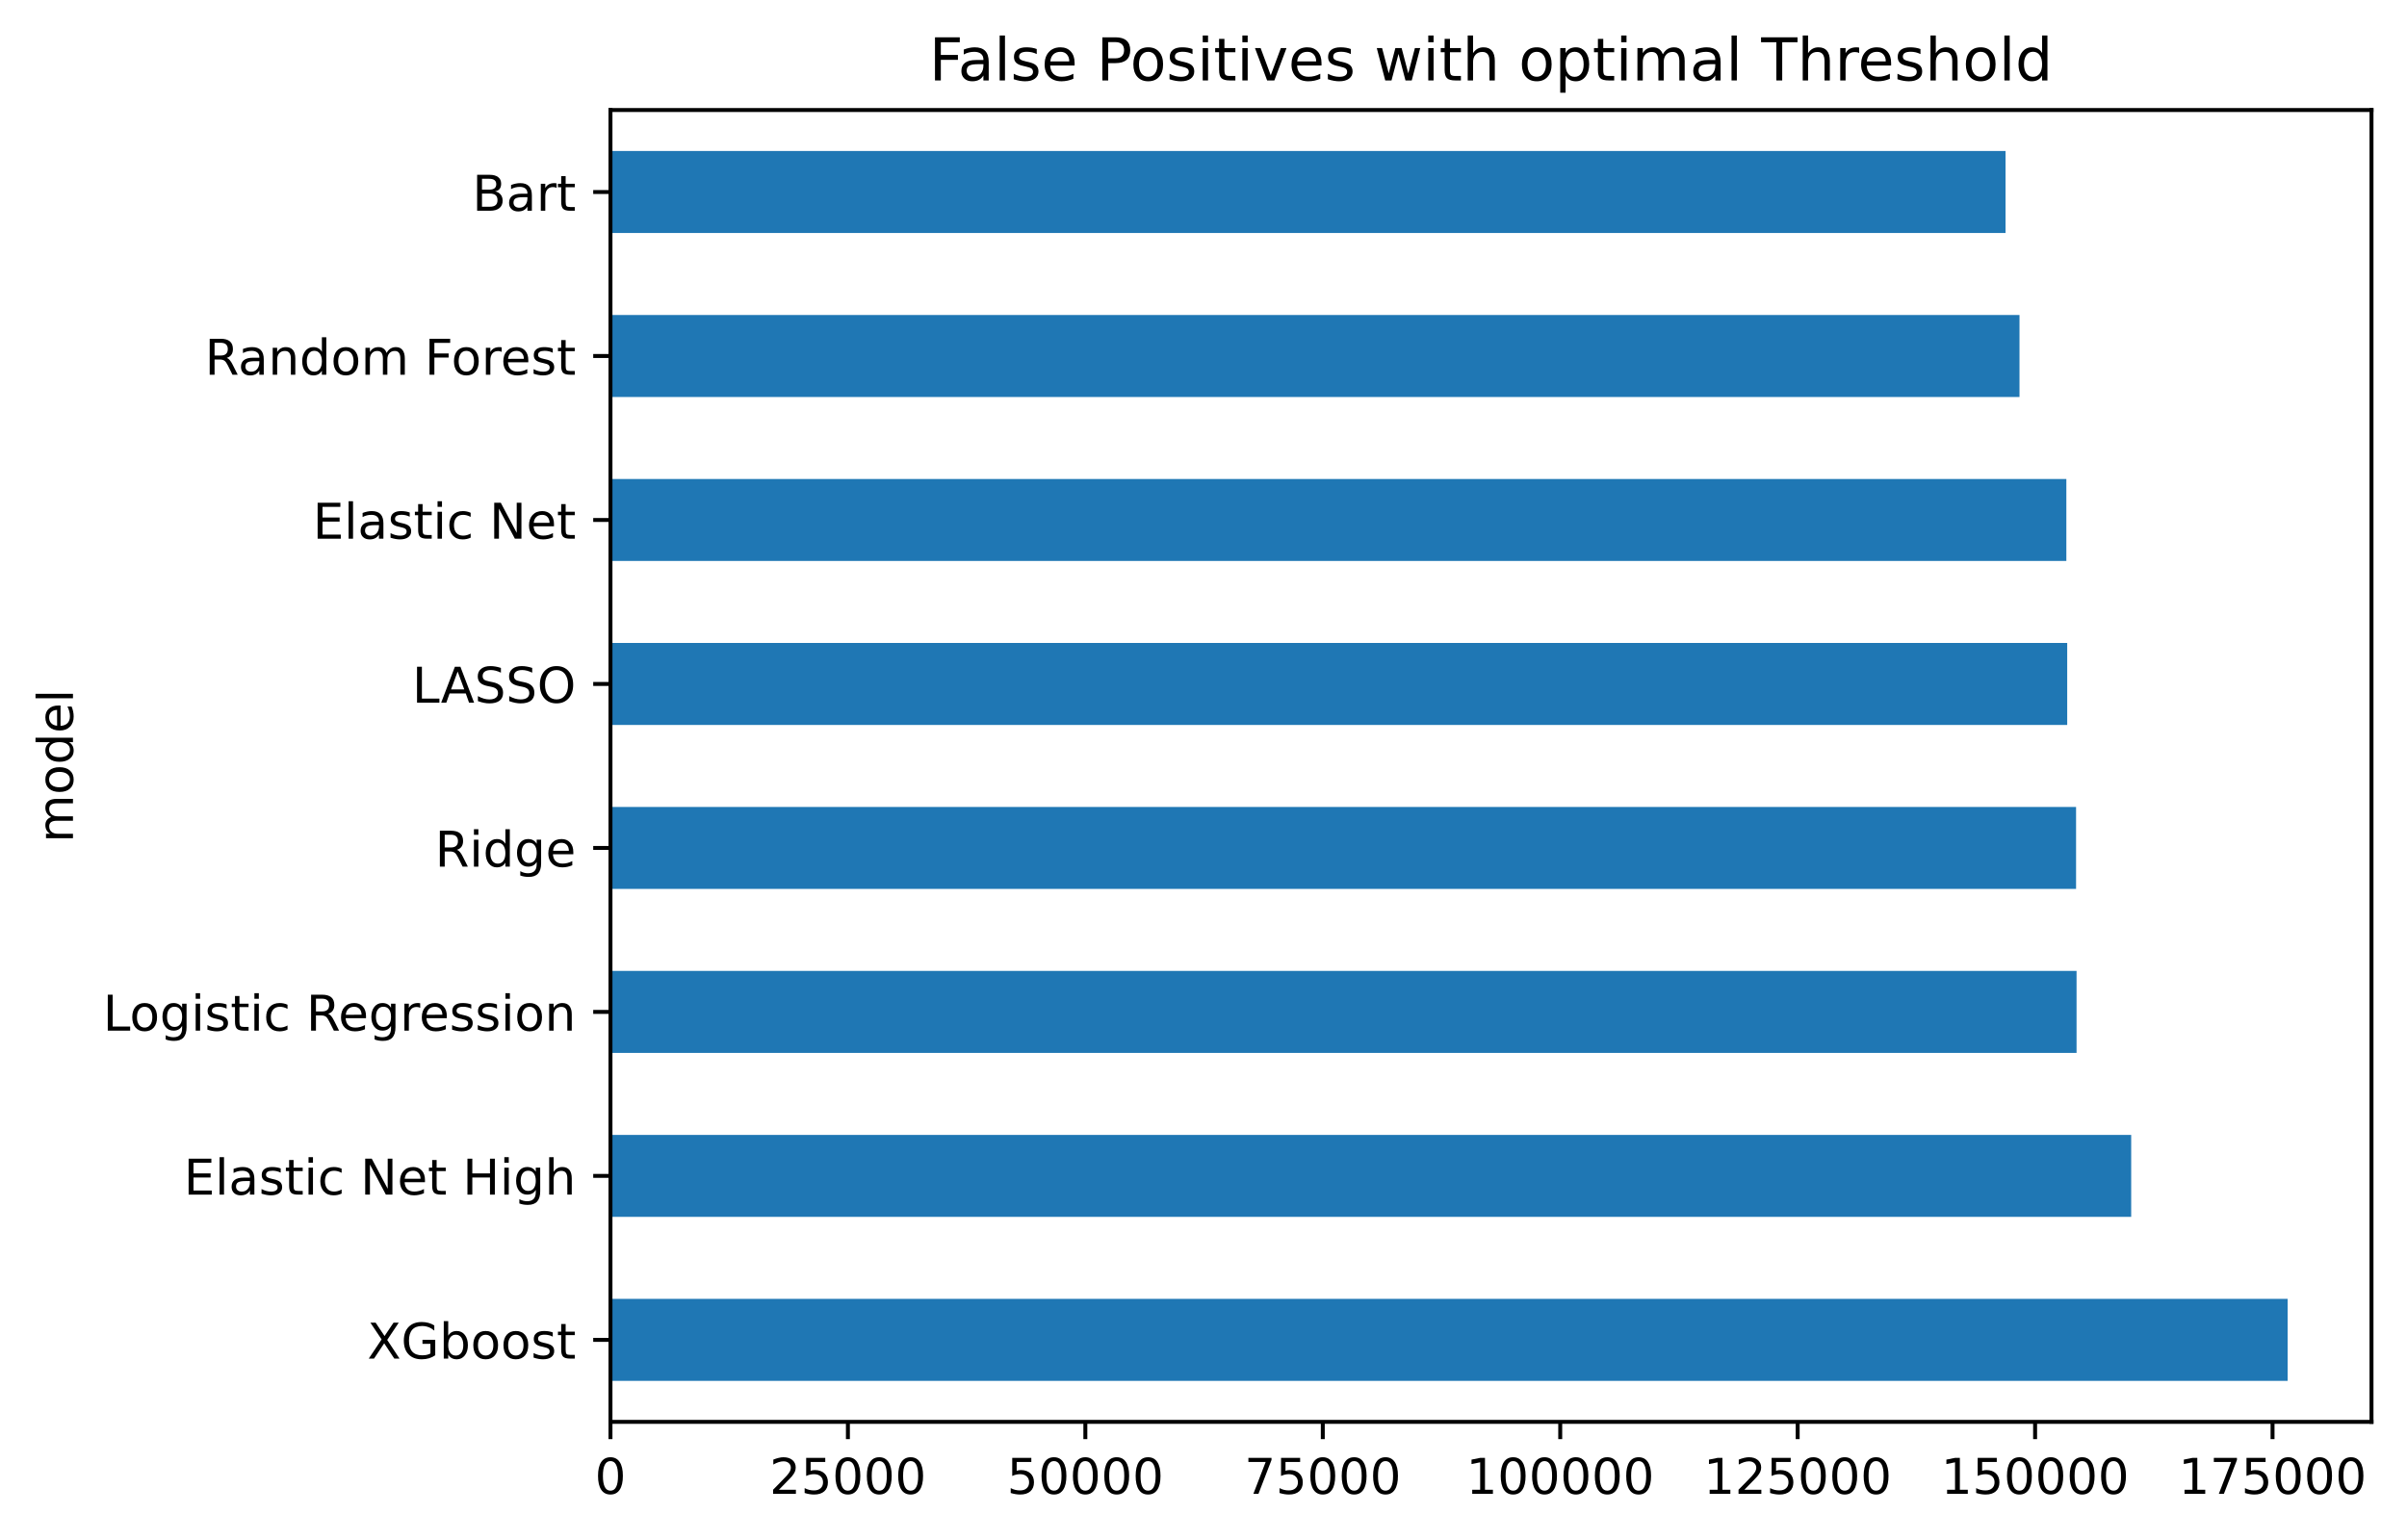
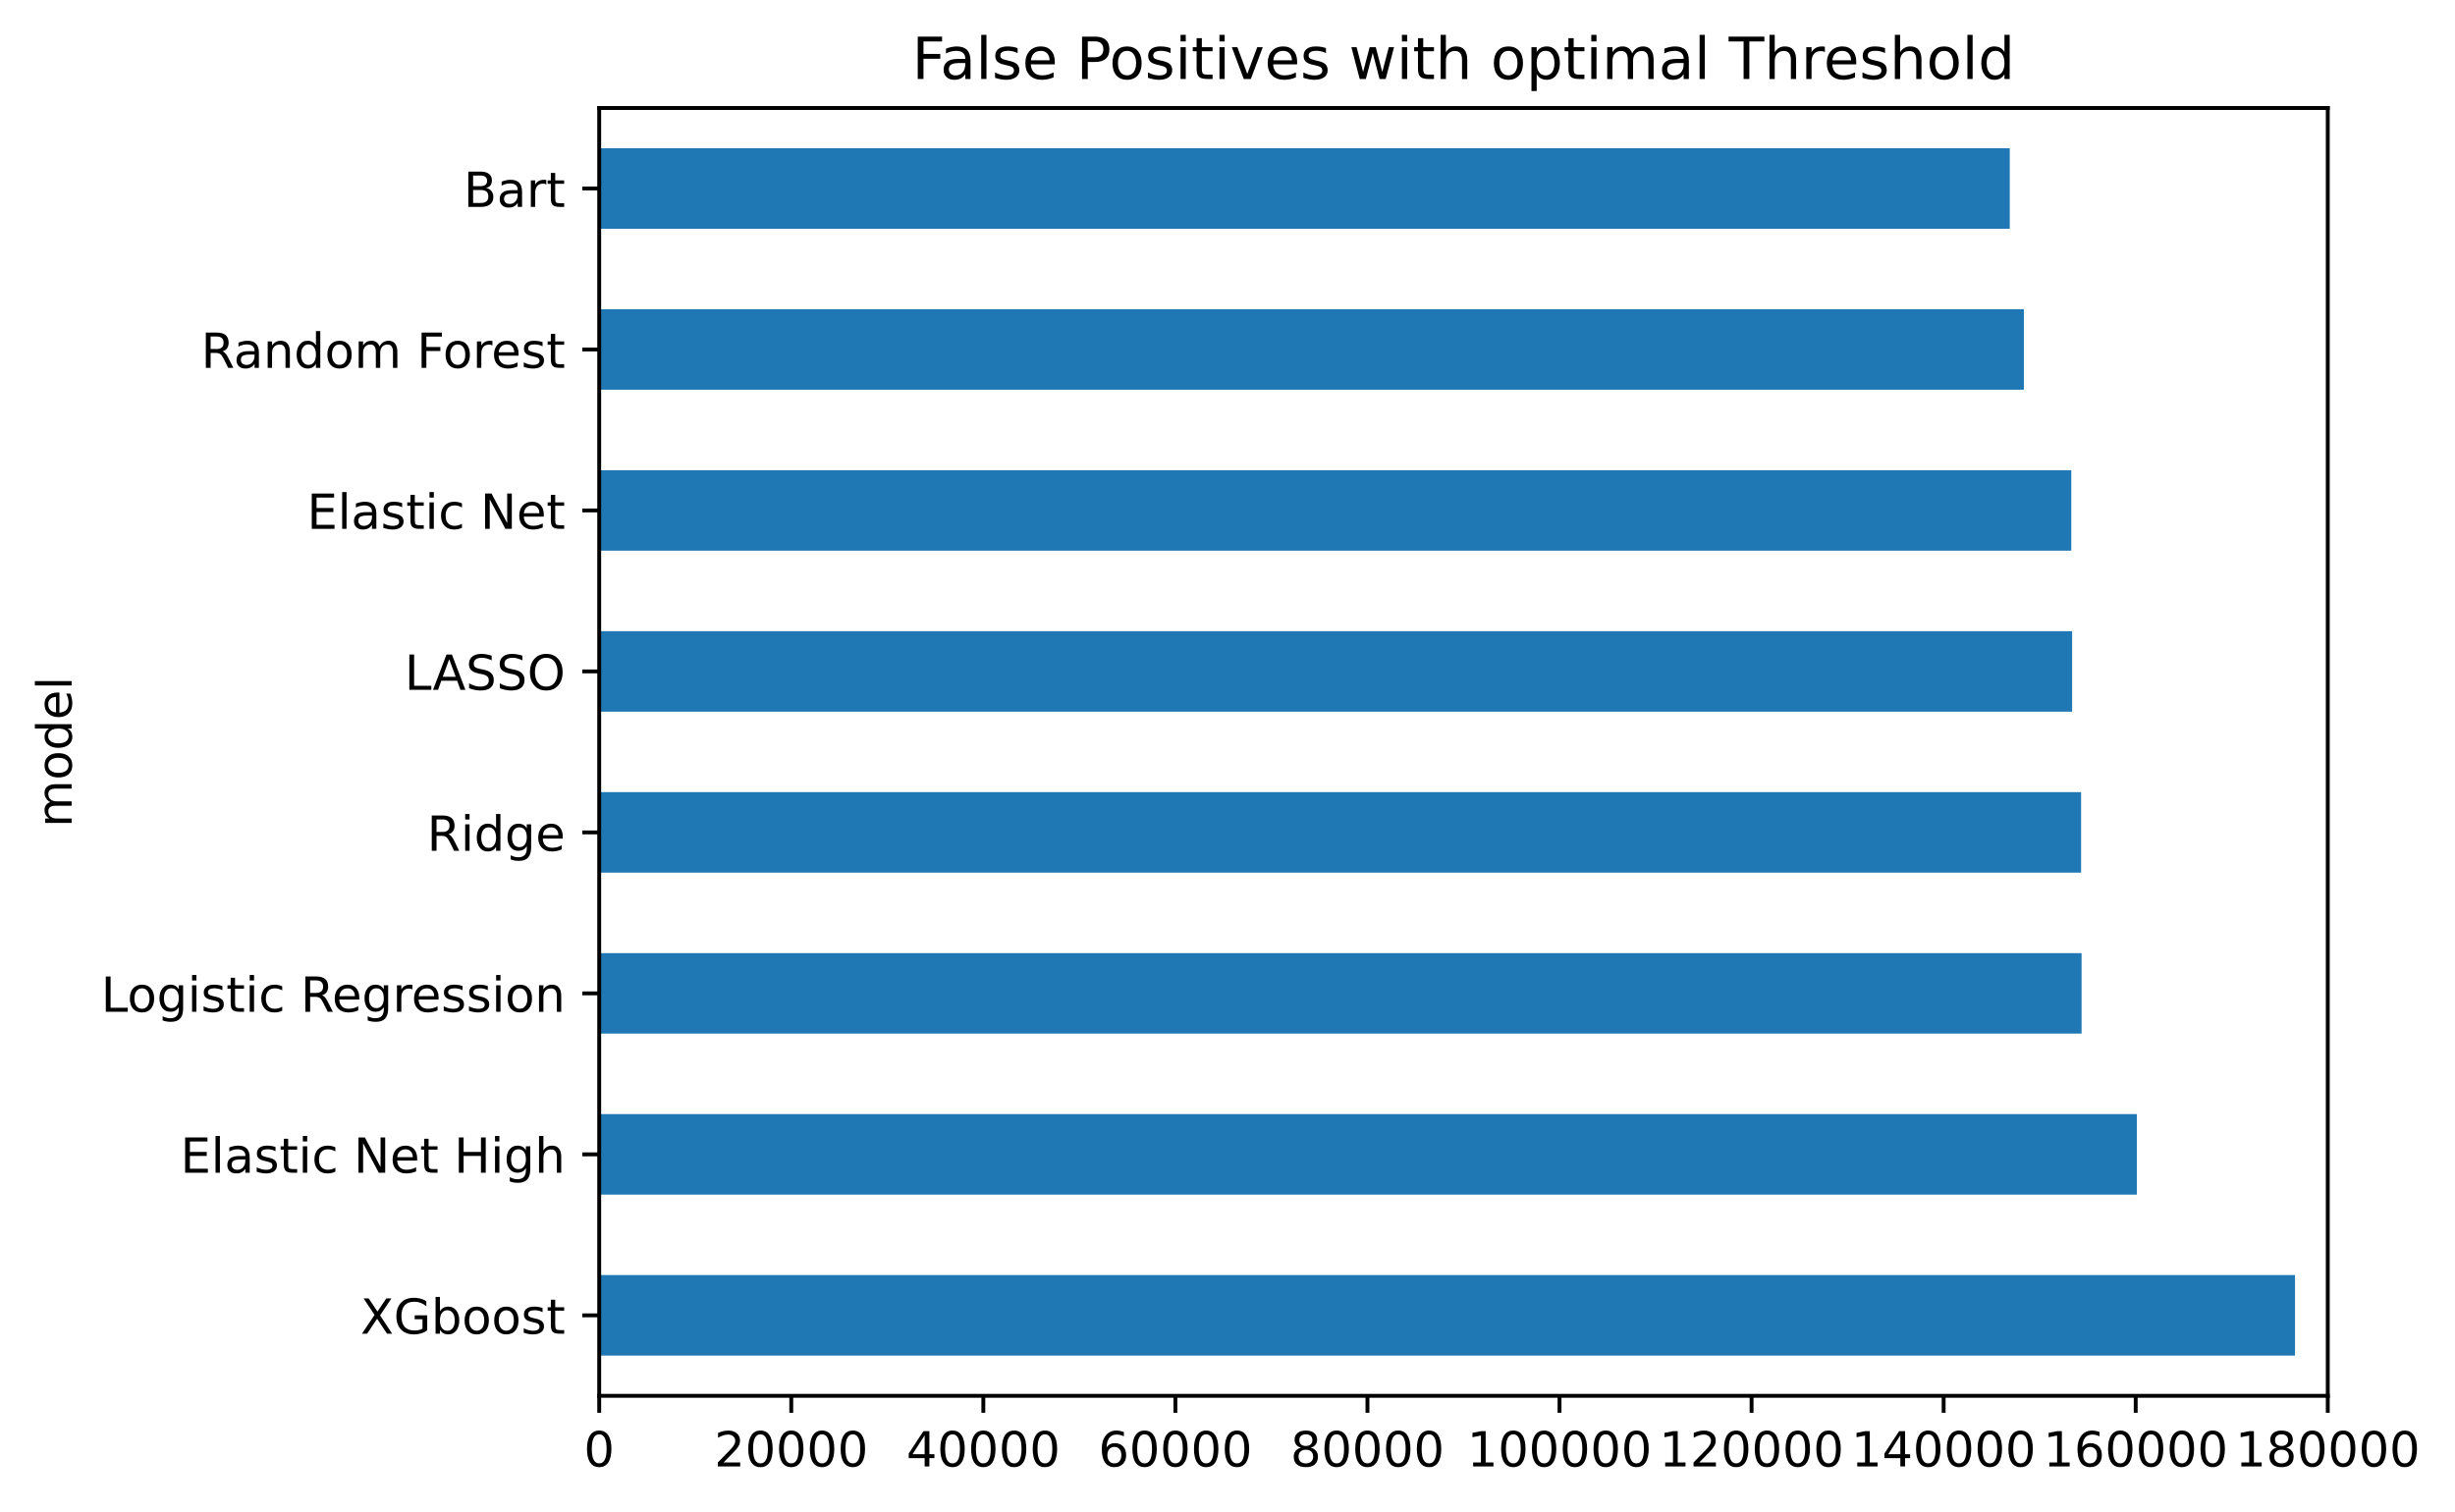
- <svg xmlns="http://www.w3.org/2000/svg" xmlns:xlink="http://www.w3.org/1999/xlink" width="488.117pt" height="312.308pt" viewBox="0 0 488.117 312.308" version="1.1">
+ <svg xmlns="http://www.w3.org/2000/svg" xmlns:xlink="http://www.w3.org/1999/xlink" width="507.204pt" height="312.308pt" viewBox="0 0 507.204 312.308" version="1.1">
  <defs>
    <style type="text/css">*{stroke-linejoin: round; stroke-linecap: butt}</style>
  </defs>
  <g id="figure_1">
    <g id="patch_1">
-       <path d="M -0 312.308  L 488.117 312.308  L 488.117 0  L -0 0  L -0 312.308  z " style="fill: none" />
+       <path d="M -0 312.308  L 507.204 312.308  L 507.204 0  L -0 0  L -0 312.308  z " style="fill: none" />
    </g>
    <g id="axes_1">
      <g id="patch_2">
        <path d="M 123.797 288.43  L 480.917 288.43  L 480.917 22.318  L 123.797 22.318  L 123.797 288.43  z " style="fill: none" />
      </g>
      <g id="patch_3">
-         <path d="M 123.797 280.114  L 463.911 280.114  L 463.911 263.482  L 123.797 263.482  z " clip-path="url(#p59f30610e1)" style="fill: #1f77b4" />
+         <path d="M 123.797 280.114  L 474.149 280.114  L 474.149 263.482  L 123.797 263.482  z " clip-path="url(#p7e790716cc)" style="fill: #1f77b4" />
      </g>
      <g id="patch_4">
-         <path d="M 123.797 246.85  L 432.186 246.85  L 432.186 230.218  L 123.797 230.218  z " clip-path="url(#p59f30610e1)" style="fill: #1f77b4" />
+         <path d="M 123.797 246.85  L 441.469 246.85  L 441.469 230.218  L 123.797 230.218  z " clip-path="url(#p7e790716cc)" style="fill: #1f77b4" />
      </g>
      <g id="patch_5">
-         <path d="M 123.797 213.586  L 421.107 213.586  L 421.107 196.954  L 123.797 196.954  z " clip-path="url(#p59f30610e1)" style="fill: #1f77b4" />
+         <path d="M 123.797 213.586  L 430.057 213.586  L 430.057 196.954  L 123.797 196.954  z " clip-path="url(#p7e790716cc)" style="fill: #1f77b4" />
      </g>
      <g id="patch_6">
-         <path d="M 123.797 180.322  L 421.007 180.322  L 421.007 163.69  L 123.797 163.69  z " clip-path="url(#p59f30610e1)" style="fill: #1f77b4" />
+         <path d="M 123.797 180.322  L 429.954 180.322  L 429.954 163.69  L 123.797 163.69  z " clip-path="url(#p7e790716cc)" style="fill: #1f77b4" />
      </g>
      <g id="patch_7">
-         <path d="M 123.797 147.058  L 419.21 147.058  L 419.21 130.426  L 123.797 130.426  z " clip-path="url(#p59f30610e1)" style="fill: #1f77b4" />
+         <path d="M 123.797 147.058  L 428.103 147.058  L 428.103 130.426  L 123.797 130.426  z " clip-path="url(#p7e790716cc)" style="fill: #1f77b4" />
      </g>
      <g id="patch_8">
-         <path d="M 123.797 113.794  L 419.037 113.794  L 419.037 97.162  L 123.797 97.162  z " clip-path="url(#p59f30610e1)" style="fill: #1f77b4" />
+         <path d="M 123.797 113.794  L 427.924 113.794  L 427.924 97.162  L 123.797 97.162  z " clip-path="url(#p7e790716cc)" style="fill: #1f77b4" />
      </g>
      <g id="patch_9">
-         <path d="M 123.797 80.53  L 409.536 80.53  L 409.536 63.898  L 123.797 63.898  z " clip-path="url(#p59f30610e1)" style="fill: #1f77b4" />
+         <path d="M 123.797 80.53  L 418.137 80.53  L 418.137 63.898  L 123.797 63.898  z " clip-path="url(#p7e790716cc)" style="fill: #1f77b4" />
      </g>
      <g id="patch_10">
-         <path d="M 123.797 47.266  L 406.704 47.266  L 406.704 30.634  L 123.797 30.634  z " clip-path="url(#p59f30610e1)" style="fill: #1f77b4" />
+         <path d="M 123.797 47.266  L 415.221 47.266  L 415.221 30.634  L 123.797 30.634  z " clip-path="url(#p7e790716cc)" style="fill: #1f77b4" />
      </g>
      <g id="matplotlib.axis_1">
        <g id="xtick_1">
          <g id="line2d_1">
            <defs>
-               <path id="m01a93e9030" d="M 0 0  L 0 3.5  " style="stroke: #000000; stroke-width: 0.8" />
+               <path id="maf3bb5653b" d="M 0 0  L 0 3.5  " style="stroke: #000000; stroke-width: 0.8" />
            </defs>
            <g>
-               <use xlink:href="#m01a93e9030" x="123.797" y="288.43" style="stroke: #000000; stroke-width: 0.8" />
+               <use xlink:href="#maf3bb5653b" x="123.797" y="288.43" style="stroke: #000000; stroke-width: 0.8" />
            </g>
          </g>
          <g id="text_1">
            <g transform="translate(120.6156 303.0286) scale(0.1 -0.1)">
              <defs>
                <path id="DejaVuSans-30" d="M 2034 4250  Q 1547 4250 1301 3770  Q 1056 3291 1056 2328  Q 1056 1369 1301 889  Q 1547 409 2034 409  Q 2525 409 2770 889  Q 3016 1369 3016 2328  Q 3016 3291 2770 3770  Q 2525 4250 2034 4250  z M 2034 4750  Q 2819 4750 3233 4129  Q 3647 3509 3647 2328  Q 3647 1150 3233 529  Q 2819 -91 2034 -91  Q 1250 -91 836 529  Q 422 1150 422 2328  Q 422 3509 836 4129  Q 1250 4750 2034 4750  z " transform="scale(0.015625)" />
              </defs>
              <use xlink:href="#DejaVuSans-30" />
            </g>
          </g>
        </g>
        <g id="xtick_2">
          <g id="line2d_2">
            <g>
-               <use xlink:href="#m01a93e9030" x="171.947" y="288.43" style="stroke: #000000; stroke-width: 0.8" />
+               <use xlink:href="#maf3bb5653b" x="163.477" y="288.43" style="stroke: #000000; stroke-width: 0.8" />
            </g>
          </g>
          <g id="text_2">
-             <g transform="translate(156.0412 303.0286) scale(0.1 -0.1)">
+             <g transform="translate(147.5706 303.0286) scale(0.1 -0.1)">
              <defs>
                <path id="DejaVuSans-32" d="M 1228 531  L 3431 531  L 3431 0  L 469 0  L 469 531  Q 828 903 1448 1529  Q 2069 2156 2228 2338  Q 2531 2678 2651 2914  Q 2772 3150 2772 3378  Q 2772 3750 2511 3984  Q 2250 4219 1831 4219  Q 1534 4219 1204 4116  Q 875 4013 500 3803  L 500 4441  Q 881 4594 1212 4672  Q 1544 4750 1819 4750  Q 2544 4750 2975 4387  Q 3406 4025 3406 3419  Q 3406 3131 3298 2873  Q 3191 2616 2906 2266  Q 2828 2175 2409 1742  Q 1991 1309 1228 531  z " transform="scale(0.015625)" />
-                 <path id="DejaVuSans-35" d="M 691 4666  L 3169 4666  L 3169 4134  L 1269 4134  L 1269 2991  Q 1406 3038 1543 3061  Q 1681 3084 1819 3084  Q 2600 3084 3056 2656  Q 3513 2228 3513 1497  Q 3513 744 3044 326  Q 2575 -91 1722 -91  Q 1428 -91 1123 -41  Q 819 9 494 109  L 494 744  Q 775 591 1075 516  Q 1375 441 1709 441  Q 2250 441 2565 725  Q 2881 1009 2881 1497  Q 2881 1984 2565 2268  Q 2250 2553 1709 2553  Q 1456 2553 1204 2497  Q 953 2441 691 2322  L 691 4666  z " transform="scale(0.015625)" />
              </defs>
              <use xlink:href="#DejaVuSans-32" />
-               <use xlink:href="#DejaVuSans-35" x="63.623" />
+               <use xlink:href="#DejaVuSans-30" x="63.623" />
              <use xlink:href="#DejaVuSans-30" x="127.246" />
              <use xlink:href="#DejaVuSans-30" x="190.869" />
              <use xlink:href="#DejaVuSans-30" x="254.492" />
            </g>
          </g>
        </g>
        <g id="xtick_3">
          <g id="line2d_3">
            <g>
-               <use xlink:href="#m01a93e9030" x="220.098" y="288.43" style="stroke: #000000; stroke-width: 0.8" />
+               <use xlink:href="#maf3bb5653b" x="203.157" y="288.43" style="stroke: #000000; stroke-width: 0.8" />
            </g>
          </g>
          <g id="text_3">
-             <g transform="translate(204.1917 303.0286) scale(0.1 -0.1)">
-               <use xlink:href="#DejaVuSans-35" />
+             <g transform="translate(187.2506 303.0286) scale(0.1 -0.1)">
+               <defs>
+                 <path id="DejaVuSans-34" d="M 2419 4116  L 825 1625  L 2419 1625  L 2419 4116  z M 2253 4666  L 3047 4666  L 3047 1625  L 3713 1625  L 3713 1100  L 3047 1100  L 3047 0  L 2419 0  L 2419 1100  L 313 1100  L 313 1709  L 2253 4666  z " transform="scale(0.015625)" />
+               </defs>
+               <use xlink:href="#DejaVuSans-34" />
              <use xlink:href="#DejaVuSans-30" x="63.623" />
              <use xlink:href="#DejaVuSans-30" x="127.246" />
              <use xlink:href="#DejaVuSans-30" x="190.869" />
              <use xlink:href="#DejaVuSans-30" x="254.492" />
            </g>
          </g>
        </g>
        <g id="xtick_4">
          <g id="line2d_4">
            <g>
-               <use xlink:href="#m01a93e9030" x="268.249" y="288.43" style="stroke: #000000; stroke-width: 0.8" />
+               <use xlink:href="#maf3bb5653b" x="242.837" y="288.43" style="stroke: #000000; stroke-width: 0.8" />
            </g>
          </g>
          <g id="text_4">
-             <g transform="translate(252.3423 303.0286) scale(0.1 -0.1)">
-               <defs>
-                 <path id="DejaVuSans-37" d="M 525 4666  L 3525 4666  L 3525 4397  L 1831 0  L 1172 0  L 2766 4134  L 525 4134  L 525 4666  z " transform="scale(0.015625)" />
-               </defs>
-               <use xlink:href="#DejaVuSans-37" />
-               <use xlink:href="#DejaVuSans-35" x="63.623" />
+             <g transform="translate(226.9306 303.0286) scale(0.1 -0.1)">
+               <defs>
+                 <path id="DejaVuSans-36" d="M 2113 2584  Q 1688 2584 1439 2293  Q 1191 2003 1191 1497  Q 1191 994 1439 701  Q 1688 409 2113 409  Q 2538 409 2786 701  Q 3034 994 3034 1497  Q 3034 2003 2786 2293  Q 2538 2584 2113 2584  z M 3366 4563  L 3366 3988  Q 3128 4100 2886 4159  Q 2644 4219 2406 4219  Q 1781 4219 1451 3797  Q 1122 3375 1075 2522  Q 1259 2794 1537 2939  Q 1816 3084 2150 3084  Q 2853 3084 3261 2657  Q 3669 2231 3669 1497  Q 3669 778 3244 343  Q 2819 -91 2113 -91  Q 1303 -91 875 529  Q 447 1150 447 2328  Q 447 3434 972 4092  Q 1497 4750 2381 4750  Q 2619 4750 2861 4703  Q 3103 4656 3366 4563  z " transform="scale(0.015625)" />
+               </defs>
+               <use xlink:href="#DejaVuSans-36" />
+               <use xlink:href="#DejaVuSans-30" x="63.623" />
              <use xlink:href="#DejaVuSans-30" x="127.246" />
              <use xlink:href="#DejaVuSans-30" x="190.869" />
              <use xlink:href="#DejaVuSans-30" x="254.492" />
            </g>
          </g>
        </g>
        <g id="xtick_5">
          <g id="line2d_5">
            <g>
-               <use xlink:href="#m01a93e9030" x="316.399" y="288.43" style="stroke: #000000; stroke-width: 0.8" />
+               <use xlink:href="#maf3bb5653b" x="282.517" y="288.43" style="stroke: #000000; stroke-width: 0.8" />
            </g>
          </g>
          <g id="text_5">
-             <g transform="translate(297.3116 303.0286) scale(0.1 -0.1)">
+             <g transform="translate(266.6106 303.0286) scale(0.1 -0.1)">
+               <defs>
+                 <path id="DejaVuSans-38" d="M 2034 2216  Q 1584 2216 1326 1975  Q 1069 1734 1069 1313  Q 1069 891 1326 650  Q 1584 409 2034 409  Q 2484 409 2743 651  Q 3003 894 3003 1313  Q 3003 1734 2745 1975  Q 2488 2216 2034 2216  z M 1403 2484  Q 997 2584 770 2862  Q 544 3141 544 3541  Q 544 4100 942 4425  Q 1341 4750 2034 4750  Q 2731 4750 3128 4425  Q 3525 4100 3525 3541  Q 3525 3141 3298 2862  Q 3072 2584 2669 2484  Q 3125 2378 3379 2068  Q 3634 1759 3634 1313  Q 3634 634 3220 271  Q 2806 -91 2034 -91  Q 1263 -91 848 271  Q 434 634 434 1313  Q 434 1759 690 2068  Q 947 2378 1403 2484  z M 1172 3481  Q 1172 3119 1398 2916  Q 1625 2713 2034 2713  Q 2441 2713 2670 2916  Q 2900 3119 2900 3481  Q 2900 3844 2670 4047  Q 2441 4250 2034 4250  Q 1625 4250 1398 4047  Q 1172 3844 1172 3481  z " transform="scale(0.015625)" />
+               </defs>
+               <use xlink:href="#DejaVuSans-38" />
+               <use xlink:href="#DejaVuSans-30" x="63.623" />
+               <use xlink:href="#DejaVuSans-30" x="127.246" />
+               <use xlink:href="#DejaVuSans-30" x="190.869" />
+               <use xlink:href="#DejaVuSans-30" x="254.492" />
+             </g>
+           </g>
+         </g>
+         <g id="xtick_6">
+           <g id="line2d_6">
+             <g>
+               <use xlink:href="#maf3bb5653b" x="322.197" y="288.43" style="stroke: #000000; stroke-width: 0.8" />
+             </g>
+           </g>
+           <g id="text_6">
+             <g transform="translate(303.1094 303.0286) scale(0.1 -0.1)">
              <defs>
                <path id="DejaVuSans-31" d="M 794 531  L 1825 531  L 1825 4091  L 703 3866  L 703 4441  L 1819 4666  L 2450 4666  L 2450 531  L 3481 531  L 3481 0  L 794 0  L 794 531  z " transform="scale(0.015625)" />
              </defs>
              <use xlink:href="#DejaVuSans-31" />
              <use xlink:href="#DejaVuSans-30" x="63.623" />
              <use xlink:href="#DejaVuSans-30" x="127.246" />
              <use xlink:href="#DejaVuSans-30" x="190.869" />
              <use xlink:href="#DejaVuSans-30" x="254.492" />
              <use xlink:href="#DejaVuSans-30" x="318.115" />
            </g>
          </g>
        </g>
-         <g id="xtick_6">
-           <g id="line2d_6">
-             <g>
-               <use xlink:href="#m01a93e9030" x="364.55" y="288.43" style="stroke: #000000; stroke-width: 0.8" />
-             </g>
-           </g>
-           <g id="text_6">
-             <g transform="translate(345.4621 303.0286) scale(0.1 -0.1)">
+         <g id="xtick_7">
+           <g id="line2d_7">
+             <g>
+               <use xlink:href="#maf3bb5653b" x="361.877" y="288.43" style="stroke: #000000; stroke-width: 0.8" />
+             </g>
+           </g>
+           <g id="text_7">
+             <g transform="translate(342.7894 303.0286) scale(0.1 -0.1)">
              <use xlink:href="#DejaVuSans-31" />
              <use xlink:href="#DejaVuSans-32" x="63.623" />
-               <use xlink:href="#DejaVuSans-35" x="127.246" />
-               <use xlink:href="#DejaVuSans-30" x="190.869" />
-               <use xlink:href="#DejaVuSans-30" x="254.492" />
-               <use xlink:href="#DejaVuSans-30" x="318.115" />
-             </g>
-           </g>
-         </g>
-         <g id="xtick_7">
-           <g id="line2d_7">
-             <g>
-               <use xlink:href="#m01a93e9030" x="412.7" y="288.43" style="stroke: #000000; stroke-width: 0.8" />
-             </g>
-           </g>
-           <g id="text_7">
-             <g transform="translate(393.6127 303.0286) scale(0.1 -0.1)">
-               <use xlink:href="#DejaVuSans-31" />
-               <use xlink:href="#DejaVuSans-35" x="63.623" />
              <use xlink:href="#DejaVuSans-30" x="127.246" />
              <use xlink:href="#DejaVuSans-30" x="190.869" />
              <use xlink:href="#DejaVuSans-30" x="254.492" />
              <use xlink:href="#DejaVuSans-30" x="318.115" />
            </g>
          </g>
        </g>
        <g id="xtick_8">
          <g id="line2d_8">
            <g>
-               <use xlink:href="#m01a93e9030" x="460.851" y="288.43" style="stroke: #000000; stroke-width: 0.8" />
+               <use xlink:href="#maf3bb5653b" x="401.557" y="288.43" style="stroke: #000000; stroke-width: 0.8" />
            </g>
          </g>
          <g id="text_8">
-             <g transform="translate(441.7632 303.0286) scale(0.1 -0.1)">
+             <g transform="translate(382.4694 303.0286) scale(0.1 -0.1)">
              <use xlink:href="#DejaVuSans-31" />
-               <use xlink:href="#DejaVuSans-37" x="63.623" />
-               <use xlink:href="#DejaVuSans-35" x="127.246" />
+               <use xlink:href="#DejaVuSans-34" x="63.623" />
+               <use xlink:href="#DejaVuSans-30" x="127.246" />
+               <use xlink:href="#DejaVuSans-30" x="190.869" />
+               <use xlink:href="#DejaVuSans-30" x="254.492" />
+               <use xlink:href="#DejaVuSans-30" x="318.115" />
+             </g>
+           </g>
+         </g>
+         <g id="xtick_9">
+           <g id="line2d_9">
+             <g>
+               <use xlink:href="#maf3bb5653b" x="441.237" y="288.43" style="stroke: #000000; stroke-width: 0.8" />
+             </g>
+           </g>
+           <g id="text_9">
+             <g transform="translate(422.1494 303.0286) scale(0.1 -0.1)">
+               <use xlink:href="#DejaVuSans-31" />
+               <use xlink:href="#DejaVuSans-36" x="63.623" />
+               <use xlink:href="#DejaVuSans-30" x="127.246" />
+               <use xlink:href="#DejaVuSans-30" x="190.869" />
+               <use xlink:href="#DejaVuSans-30" x="254.492" />
+               <use xlink:href="#DejaVuSans-30" x="318.115" />
+             </g>
+           </g>
+         </g>
+         <g id="xtick_10">
+           <g id="line2d_10">
+             <g>
+               <use xlink:href="#maf3bb5653b" x="480.917" y="288.43" style="stroke: #000000; stroke-width: 0.8" />
+             </g>
+           </g>
+           <g id="text_10">
+             <g transform="translate(461.8294 303.0286) scale(0.1 -0.1)">
+               <use xlink:href="#DejaVuSans-31" />
+               <use xlink:href="#DejaVuSans-38" x="63.623" />
+               <use xlink:href="#DejaVuSans-30" x="127.246" />
              <use xlink:href="#DejaVuSans-30" x="190.869" />
              <use xlink:href="#DejaVuSans-30" x="254.492" />
              <use xlink:href="#DejaVuSans-30" x="318.115" />
            </g>
          </g>
        </g>
      </g>
      <g id="matplotlib.axis_2">
        <g id="ytick_1">
-           <g id="line2d_9">
+           <g id="line2d_11">
            <defs>
-               <path id="m605b46a6fa" d="M 0 0  L -3.5 0  " style="stroke: #000000; stroke-width: 0.8" />
+               <path id="m9c79e916a5" d="M 0 0  L -3.5 0  " style="stroke: #000000; stroke-width: 0.8" />
            </defs>
            <g>
-               <use xlink:href="#m605b46a6fa" x="123.797" y="271.798" style="stroke: #000000; stroke-width: 0.8" />
-             </g>
-           </g>
-           <g id="text_9">
+               <use xlink:href="#m9c79e916a5" x="123.797" y="271.798" style="stroke: #000000; stroke-width: 0.8" />
+             </g>
+           </g>
+           <g id="text_11">
            <g transform="translate(74.48281 275.5973) scale(0.1 -0.1)">
              <defs>
                <path id="DejaVuSans-58" d="M 403 4666  L 1081 4666  L 2241 2931  L 3406 4666  L 4084 4666  L 2584 2425  L 4184 0  L 3506 0  L 2194 1984  L 872 0  L 191 0  L 1856 2491  L 403 4666  z " transform="scale(0.015625)" />
                <path id="DejaVuSans-47" d="M 3809 666  L 3809 1919  L 2778 1919  L 2778 2438  L 4434 2438  L 4434 434  Q 4069 175 3628 42  Q 3188 -91 2688 -91  Q 1594 -91 976 548  Q 359 1188 359 2328  Q 359 3472 976 4111  Q 1594 4750 2688 4750  Q 3144 4750 3555 4637  Q 3966 4525 4313 4306  L 4313 3634  Q 3963 3931 3569 4081  Q 3175 4231 2741 4231  Q 1884 4231 1454 3753  Q 1025 3275 1025 2328  Q 1025 1384 1454 906  Q 1884 428 2741 428  Q 3075 428 3337 486  Q 3600 544 3809 666  z " transform="scale(0.015625)" />
                <path id="DejaVuSans-62" d="M 3116 1747  Q 3116 2381 2855 2742  Q 2594 3103 2138 3103  Q 1681 3103 1420 2742  Q 1159 2381 1159 1747  Q 1159 1113 1420 752  Q 1681 391 2138 391  Q 2594 391 2855 752  Q 3116 1113 3116 1747  z M 1159 2969  Q 1341 3281 1617 3432  Q 1894 3584 2278 3584  Q 2916 3584 3314 3078  Q 3713 2572 3713 1747  Q 3713 922 3314 415  Q 2916 -91 2278 -91  Q 1894 -91 1617 61  Q 1341 213 1159 525  L 1159 0  L 581 0  L 581 4863  L 1159 4863  L 1159 2969  z " transform="scale(0.015625)" />
                <path id="DejaVuSans-6f" d="M 1959 3097  Q 1497 3097 1228 2736  Q 959 2375 959 1747  Q 959 1119 1226 758  Q 1494 397 1959 397  Q 2419 397 2687 759  Q 2956 1122 2956 1747  Q 2956 2369 2687 2733  Q 2419 3097 1959 3097  z M 1959 3584  Q 2709 3584 3137 3096  Q 3566 2609 3566 1747  Q 3566 888 3137 398  Q 2709 -91 1959 -91  Q 1206 -91 779 398  Q 353 888 353 1747  Q 353 2609 779 3096  Q 1206 3584 1959 3584  z " transform="scale(0.015625)" />
                <path id="DejaVuSans-73" d="M 2834 3397  L 2834 2853  Q 2591 2978 2328 3040  Q 2066 3103 1784 3103  Q 1356 3103 1142 2972  Q 928 2841 928 2578  Q 928 2378 1081 2264  Q 1234 2150 1697 2047  L 1894 2003  Q 2506 1872 2764 1633  Q 3022 1394 3022 966  Q 3022 478 2636 193  Q 2250 -91 1575 -91  Q 1294 -91 989 -36  Q 684 19 347 128  L 347 722  Q 666 556 975 473  Q 1284 391 1588 391  Q 1994 391 2212 530  Q 2431 669 2431 922  Q 2431 1156 2273 1281  Q 2116 1406 1581 1522  L 1381 1569  Q 847 1681 609 1914  Q 372 2147 372 2553  Q 372 3047 722 3315  Q 1072 3584 1716 3584  Q 2034 3584 2315 3537  Q 2597 3491 2834 3397  z " transform="scale(0.015625)" />
                <path id="DejaVuSans-74" d="M 1172 4494  L 1172 3500  L 2356 3500  L 2356 3053  L 1172 3053  L 1172 1153  Q 1172 725 1289 603  Q 1406 481 1766 481  L 2356 481  L 2356 0  L 1766 0  Q 1100 0 847 248  Q 594 497 594 1153  L 594 3053  L 172 3053  L 172 3500  L 594 3500  L 594 4494  L 1172 4494  z " transform="scale(0.015625)" />
              </defs>
              <use xlink:href="#DejaVuSans-58" />
              <use xlink:href="#DejaVuSans-47" x="68.506" />
              <use xlink:href="#DejaVuSans-62" x="145.996" />
              <use xlink:href="#DejaVuSans-6f" x="209.473" />
              <use xlink:href="#DejaVuSans-6f" x="270.654" />
              <use xlink:href="#DejaVuSans-73" x="331.836" />
              <use xlink:href="#DejaVuSans-74" x="383.936" />
            </g>
          </g>
        </g>
        <g id="ytick_2">
-           <g id="line2d_10">
-             <g>
-               <use xlink:href="#m605b46a6fa" x="123.797" y="238.534" style="stroke: #000000; stroke-width: 0.8" />
-             </g>
-           </g>
-           <g id="text_10">
+           <g id="line2d_12">
+             <g>
+               <use xlink:href="#m9c79e916a5" x="123.797" y="238.534" style="stroke: #000000; stroke-width: 0.8" />
+             </g>
+           </g>
+           <g id="text_12">
            <g transform="translate(37.27031 242.3333) scale(0.1 -0.1)">
              <defs>
                <path id="DejaVuSans-45" d="M 628 4666  L 3578 4666  L 3578 4134  L 1259 4134  L 1259 2753  L 3481 2753  L 3481 2222  L 1259 2222  L 1259 531  L 3634 531  L 3634 0  L 628 0  L 628 4666  z " transform="scale(0.015625)" />
                <path id="DejaVuSans-6c" d="M 603 4863  L 1178 4863  L 1178 0  L 603 0  L 603 4863  z " transform="scale(0.015625)" />
                <path id="DejaVuSans-61" d="M 2194 1759  Q 1497 1759 1228 1600  Q 959 1441 959 1056  Q 959 750 1161 570  Q 1363 391 1709 391  Q 2188 391 2477 730  Q 2766 1069 2766 1631  L 2766 1759  L 2194 1759  z M 3341 1997  L 3341 0  L 2766 0  L 2766 531  Q 2569 213 2275 61  Q 1981 -91 1556 -91  Q 1019 -91 701 211  Q 384 513 384 1019  Q 384 1609 779 1909  Q 1175 2209 1959 2209  L 2766 2209  L 2766 2266  Q 2766 2663 2505 2880  Q 2244 3097 1772 3097  Q 1472 3097 1187 3025  Q 903 2953 641 2809  L 641 3341  Q 956 3463 1253 3523  Q 1550 3584 1831 3584  Q 2591 3584 2966 3190  Q 3341 2797 3341 1997  z " transform="scale(0.015625)" />
                <path id="DejaVuSans-69" d="M 603 3500  L 1178 3500  L 1178 0  L 603 0  L 603 3500  z M 603 4863  L 1178 4863  L 1178 4134  L 603 4134  L 603 4863  z " transform="scale(0.015625)" />
                <path id="DejaVuSans-63" d="M 3122 3366  L 3122 2828  Q 2878 2963 2633 3030  Q 2388 3097 2138 3097  Q 1578 3097 1268 2742  Q 959 2388 959 1747  Q 959 1106 1268 751  Q 1578 397 2138 397  Q 2388 397 2633 464  Q 2878 531 3122 666  L 3122 134  Q 2881 22 2623 -34  Q 2366 -91 2075 -91  Q 1284 -91 818 406  Q 353 903 353 1747  Q 353 2603 823 3093  Q 1294 3584 2113 3584  Q 2378 3584 2631 3529  Q 2884 3475 3122 3366  z " transform="scale(0.015625)" />
                <path id="DejaVuSans-20" transform="scale(0.015625)" />
                <path id="DejaVuSans-4e" d="M 628 4666  L 1478 4666  L 3547 763  L 3547 4666  L 4159 4666  L 4159 0  L 3309 0  L 1241 3903  L 1241 0  L 628 0  L 628 4666  z " transform="scale(0.015625)" />
                <path id="DejaVuSans-65" d="M 3597 1894  L 3597 1613  L 953 1613  Q 991 1019 1311 708  Q 1631 397 2203 397  Q 2534 397 2845 478  Q 3156 559 3463 722  L 3463 178  Q 3153 47 2828 -22  Q 2503 -91 2169 -91  Q 1331 -91 842 396  Q 353 884 353 1716  Q 353 2575 817 3079  Q 1281 3584 2069 3584  Q 2775 3584 3186 3129  Q 3597 2675 3597 1894  z M 3022 2063  Q 3016 2534 2758 2815  Q 2500 3097 2075 3097  Q 1594 3097 1305 2825  Q 1016 2553 972 2059  L 3022 2063  z " transform="scale(0.015625)" />
                <path id="DejaVuSans-48" d="M 628 4666  L 1259 4666  L 1259 2753  L 3553 2753  L 3553 4666  L 4184 4666  L 4184 0  L 3553 0  L 3553 2222  L 1259 2222  L 1259 0  L 628 0  L 628 4666  z " transform="scale(0.015625)" />
                <path id="DejaVuSans-67" d="M 2906 1791  Q 2906 2416 2648 2759  Q 2391 3103 1925 3103  Q 1463 3103 1205 2759  Q 947 2416 947 1791  Q 947 1169 1205 825  Q 1463 481 1925 481  Q 2391 481 2648 825  Q 2906 1169 2906 1791  z M 3481 434  Q 3481 -459 3084 -895  Q 2688 -1331 1869 -1331  Q 1566 -1331 1297 -1286  Q 1028 -1241 775 -1147  L 775 -588  Q 1028 -725 1275 -790  Q 1522 -856 1778 -856  Q 2344 -856 2625 -561  Q 2906 -266 2906 331  L 2906 616  Q 2728 306 2450 153  Q 2172 0 1784 0  Q 1141 0 747 490  Q 353 981 353 1791  Q 353 2603 747 3093  Q 1141 3584 1784 3584  Q 2172 3584 2450 3431  Q 2728 3278 2906 2969  L 2906 3500  L 3481 3500  L 3481 434  z " transform="scale(0.015625)" />
                <path id="DejaVuSans-68" d="M 3513 2113  L 3513 0  L 2938 0  L 2938 2094  Q 2938 2591 2744 2837  Q 2550 3084 2163 3084  Q 1697 3084 1428 2787  Q 1159 2491 1159 1978  L 1159 0  L 581 0  L 581 4863  L 1159 4863  L 1159 2956  Q 1366 3272 1645 3428  Q 1925 3584 2291 3584  Q 2894 3584 3203 3211  Q 3513 2838 3513 2113  z " transform="scale(0.015625)" />
              </defs>
              <use xlink:href="#DejaVuSans-45" />
              <use xlink:href="#DejaVuSans-6c" x="63.184" />
              <use xlink:href="#DejaVuSans-61" x="90.967" />
              <use xlink:href="#DejaVuSans-73" x="152.246" />
              <use xlink:href="#DejaVuSans-74" x="204.346" />
              <use xlink:href="#DejaVuSans-69" x="243.555" />
              <use xlink:href="#DejaVuSans-63" x="271.338" />
              <use xlink:href="#DejaVuSans-20" x="326.318" />
              <use xlink:href="#DejaVuSans-4e" x="358.105" />
              <use xlink:href="#DejaVuSans-65" x="432.91" />
              <use xlink:href="#DejaVuSans-74" x="494.434" />
              <use xlink:href="#DejaVuSans-20" x="533.643" />
              <use xlink:href="#DejaVuSans-48" x="565.43" />
              <use xlink:href="#DejaVuSans-69" x="640.625" />
              <use xlink:href="#DejaVuSans-67" x="668.408" />
              <use xlink:href="#DejaVuSans-68" x="731.885" />
            </g>
          </g>
        </g>
        <g id="ytick_3">
-           <g id="line2d_11">
-             <g>
-               <use xlink:href="#m605b46a6fa" x="123.797" y="205.27" style="stroke: #000000; stroke-width: 0.8" />
-             </g>
-           </g>
-           <g id="text_11">
+           <g id="line2d_13">
+             <g>
+               <use xlink:href="#m9c79e916a5" x="123.797" y="205.27" style="stroke: #000000; stroke-width: 0.8" />
+             </g>
+           </g>
+           <g id="text_13">
            <g transform="translate(20.87813 209.0693) scale(0.1 -0.1)">
              <defs>
                <path id="DejaVuSans-4c" d="M 628 4666  L 1259 4666  L 1259 531  L 3531 531  L 3531 0  L 628 0  L 628 4666  z " transform="scale(0.015625)" />
                <path id="DejaVuSans-52" d="M 2841 2188  Q 3044 2119 3236 1894  Q 3428 1669 3622 1275  L 4263 0  L 3584 0  L 2988 1197  Q 2756 1666 2539 1819  Q 2322 1972 1947 1972  L 1259 1972  L 1259 0  L 628 0  L 628 4666  L 2053 4666  Q 2853 4666 3247 4331  Q 3641 3997 3641 3322  Q 3641 2881 3436 2590  Q 3231 2300 2841 2188  z M 1259 4147  L 1259 2491  L 2053 2491  Q 2509 2491 2742 2702  Q 2975 2913 2975 3322  Q 2975 3731 2742 3939  Q 2509 4147 2053 4147  L 1259 4147  z " transform="scale(0.015625)" />
                <path id="DejaVuSans-72" d="M 2631 2963  Q 2534 3019 2420 3045  Q 2306 3072 2169 3072  Q 1681 3072 1420 2755  Q 1159 2438 1159 1844  L 1159 0  L 581 0  L 581 3500  L 1159 3500  L 1159 2956  Q 1341 3275 1631 3429  Q 1922 3584 2338 3584  Q 2397 3584 2469 3576  Q 2541 3569 2628 3553  L 2631 2963  z " transform="scale(0.015625)" />
                <path id="DejaVuSans-6e" d="M 3513 2113  L 3513 0  L 2938 0  L 2938 2094  Q 2938 2591 2744 2837  Q 2550 3084 2163 3084  Q 1697 3084 1428 2787  Q 1159 2491 1159 1978  L 1159 0  L 581 0  L 581 3500  L 1159 3500  L 1159 2956  Q 1366 3272 1645 3428  Q 1925 3584 2291 3584  Q 2894 3584 3203 3211  Q 3513 2838 3513 2113  z " transform="scale(0.015625)" />
              </defs>
              <use xlink:href="#DejaVuSans-4c" />
              <use xlink:href="#DejaVuSans-6f" x="53.963" />
              <use xlink:href="#DejaVuSans-67" x="115.145" />
              <use xlink:href="#DejaVuSans-69" x="178.621" />
              <use xlink:href="#DejaVuSans-73" x="206.404" />
              <use xlink:href="#DejaVuSans-74" x="258.504" />
              <use xlink:href="#DejaVuSans-69" x="297.713" />
              <use xlink:href="#DejaVuSans-63" x="325.496" />
              <use xlink:href="#DejaVuSans-20" x="380.477" />
              <use xlink:href="#DejaVuSans-52" x="412.264" />
              <use xlink:href="#DejaVuSans-65" x="477.246" />
              <use xlink:href="#DejaVuSans-67" x="538.77" />
              <use xlink:href="#DejaVuSans-72" x="602.246" />
              <use xlink:href="#DejaVuSans-65" x="641.109" />
              <use xlink:href="#DejaVuSans-73" x="702.633" />
              <use xlink:href="#DejaVuSans-73" x="754.732" />
              <use xlink:href="#DejaVuSans-69" x="806.832" />
              <use xlink:href="#DejaVuSans-6f" x="834.615" />
              <use xlink:href="#DejaVuSans-6e" x="895.797" />
            </g>
          </g>
        </g>
        <g id="ytick_4">
-           <g id="line2d_12">
-             <g>
-               <use xlink:href="#m605b46a6fa" x="123.797" y="172.006" style="stroke: #000000; stroke-width: 0.8" />
-             </g>
-           </g>
-           <g id="text_12">
+           <g id="line2d_14">
+             <g>
+               <use xlink:href="#m9c79e916a5" x="123.797" y="172.006" style="stroke: #000000; stroke-width: 0.8" />
+             </g>
+           </g>
+           <g id="text_14">
            <g transform="translate(88.22031 175.8053) scale(0.1 -0.1)">
              <defs>
                <path id="DejaVuSans-64" d="M 2906 2969  L 2906 4863  L 3481 4863  L 3481 0  L 2906 0  L 2906 525  Q 2725 213 2448 61  Q 2172 -91 1784 -91  Q 1150 -91 751 415  Q 353 922 353 1747  Q 353 2572 751 3078  Q 1150 3584 1784 3584  Q 2172 3584 2448 3432  Q 2725 3281 2906 2969  z M 947 1747  Q 947 1113 1208 752  Q 1469 391 1925 391  Q 2381 391 2643 752  Q 2906 1113 2906 1747  Q 2906 2381 2643 2742  Q 2381 3103 1925 3103  Q 1469 3103 1208 2742  Q 947 2381 947 1747  z " transform="scale(0.015625)" />
              </defs>
              <use xlink:href="#DejaVuSans-52" />
              <use xlink:href="#DejaVuSans-69" x="69.482" />
              <use xlink:href="#DejaVuSans-64" x="97.266" />
              <use xlink:href="#DejaVuSans-67" x="160.742" />
              <use xlink:href="#DejaVuSans-65" x="224.219" />
            </g>
          </g>
        </g>
        <g id="ytick_5">
-           <g id="line2d_13">
-             <g>
-               <use xlink:href="#m605b46a6fa" x="123.797" y="138.742" style="stroke: #000000; stroke-width: 0.8" />
-             </g>
-           </g>
-           <g id="text_13">
+           <g id="line2d_15">
+             <g>
+               <use xlink:href="#m9c79e916a5" x="123.797" y="138.742" style="stroke: #000000; stroke-width: 0.8" />
+             </g>
+           </g>
+           <g id="text_15">
            <g transform="translate(83.59063 142.5413) scale(0.1 -0.1)">
              <defs>
                <path id="DejaVuSans-41" d="M 2188 4044  L 1331 1722  L 3047 1722  L 2188 4044  z M 1831 4666  L 2547 4666  L 4325 0  L 3669 0  L 3244 1197  L 1141 1197  L 716 0  L 50 0  L 1831 4666  z " transform="scale(0.015625)" />
                <path id="DejaVuSans-53" d="M 3425 4513  L 3425 3897  Q 3066 4069 2747 4153  Q 2428 4238 2131 4238  Q 1616 4238 1336 4038  Q 1056 3838 1056 3469  Q 1056 3159 1242 3001  Q 1428 2844 1947 2747  L 2328 2669  Q 3034 2534 3370 2195  Q 3706 1856 3706 1288  Q 3706 609 3251 259  Q 2797 -91 1919 -91  Q 1588 -91 1214 -16  Q 841 59 441 206  L 441 856  Q 825 641 1194 531  Q 1563 422 1919 422  Q 2459 422 2753 634  Q 3047 847 3047 1241  Q 3047 1584 2836 1778  Q 2625 1972 2144 2069  L 1759 2144  Q 1053 2284 737 2584  Q 422 2884 422 3419  Q 422 4038 858 4394  Q 1294 4750 2059 4750  Q 2388 4750 2728 4690  Q 3069 4631 3425 4513  z " transform="scale(0.015625)" />
                <path id="DejaVuSans-4f" d="M 2522 4238  Q 1834 4238 1429 3725  Q 1025 3213 1025 2328  Q 1025 1447 1429 934  Q 1834 422 2522 422  Q 3209 422 3611 934  Q 4013 1447 4013 2328  Q 4013 3213 3611 3725  Q 3209 4238 2522 4238  z M 2522 4750  Q 3503 4750 4090 4092  Q 4678 3434 4678 2328  Q 4678 1225 4090 567  Q 3503 -91 2522 -91  Q 1538 -91 948 565  Q 359 1222 359 2328  Q 359 3434 948 4092  Q 1538 4750 2522 4750  z " transform="scale(0.015625)" />
              </defs>
              <use xlink:href="#DejaVuSans-4c" />
              <use xlink:href="#DejaVuSans-41" x="57.963" />
              <use xlink:href="#DejaVuSans-53" x="126.371" />
              <use xlink:href="#DejaVuSans-53" x="189.848" />
              <use xlink:href="#DejaVuSans-4f" x="253.324" />
            </g>
          </g>
        </g>
        <g id="ytick_6">
-           <g id="line2d_14">
-             <g>
-               <use xlink:href="#m605b46a6fa" x="123.797" y="105.478" style="stroke: #000000; stroke-width: 0.8" />
-             </g>
-           </g>
-           <g id="text_14">
+           <g id="line2d_16">
+             <g>
+               <use xlink:href="#m9c79e916a5" x="123.797" y="105.478" style="stroke: #000000; stroke-width: 0.8" />
+             </g>
+           </g>
+           <g id="text_16">
            <g transform="translate(63.43281 109.2773) scale(0.1 -0.1)">
              <use xlink:href="#DejaVuSans-45" />
              <use xlink:href="#DejaVuSans-6c" x="63.184" />
              <use xlink:href="#DejaVuSans-61" x="90.967" />
              <use xlink:href="#DejaVuSans-73" x="152.246" />
              <use xlink:href="#DejaVuSans-74" x="204.346" />
              <use xlink:href="#DejaVuSans-69" x="243.555" />
              <use xlink:href="#DejaVuSans-63" x="271.338" />
              <use xlink:href="#DejaVuSans-20" x="326.318" />
              <use xlink:href="#DejaVuSans-4e" x="358.105" />
              <use xlink:href="#DejaVuSans-65" x="432.91" />
              <use xlink:href="#DejaVuSans-74" x="494.434" />
            </g>
          </g>
        </g>
        <g id="ytick_7">
-           <g id="line2d_15">
-             <g>
-               <use xlink:href="#m605b46a6fa" x="123.797" y="72.214" style="stroke: #000000; stroke-width: 0.8" />
-             </g>
-           </g>
-           <g id="text_15">
+           <g id="line2d_17">
+             <g>
+               <use xlink:href="#m9c79e916a5" x="123.797" y="72.214" style="stroke: #000000; stroke-width: 0.8" />
+             </g>
+           </g>
+           <g id="text_17">
            <g transform="translate(41.54531 76.01334) scale(0.1 -0.1)">
              <defs>
                <path id="DejaVuSans-6d" d="M 3328 2828  Q 3544 3216 3844 3400  Q 4144 3584 4550 3584  Q 5097 3584 5394 3201  Q 5691 2819 5691 2113  L 5691 0  L 5113 0  L 5113 2094  Q 5113 2597 4934 2840  Q 4756 3084 4391 3084  Q 3944 3084 3684 2787  Q 3425 2491 3425 1978  L 3425 0  L 2847 0  L 2847 2094  Q 2847 2600 2669 2842  Q 2491 3084 2119 3084  Q 1678 3084 1418 2786  Q 1159 2488 1159 1978  L 1159 0  L 581 0  L 581 3500  L 1159 3500  L 1159 2956  Q 1356 3278 1631 3431  Q 1906 3584 2284 3584  Q 2666 3584 2933 3390  Q 3200 3197 3328 2828  z " transform="scale(0.015625)" />
                <path id="DejaVuSans-46" d="M 628 4666  L 3309 4666  L 3309 4134  L 1259 4134  L 1259 2759  L 3109 2759  L 3109 2228  L 1259 2228  L 1259 0  L 628 0  L 628 4666  z " transform="scale(0.015625)" />
              </defs>
              <use xlink:href="#DejaVuSans-52" />
              <use xlink:href="#DejaVuSans-61" x="67.232" />
              <use xlink:href="#DejaVuSans-6e" x="128.512" />
              <use xlink:href="#DejaVuSans-64" x="191.891" />
              <use xlink:href="#DejaVuSans-6f" x="255.367" />
              <use xlink:href="#DejaVuSans-6d" x="316.549" />
              <use xlink:href="#DejaVuSans-20" x="413.961" />
              <use xlink:href="#DejaVuSans-46" x="445.748" />
              <use xlink:href="#DejaVuSans-6f" x="499.643" />
              <use xlink:href="#DejaVuSans-72" x="560.824" />
              <use xlink:href="#DejaVuSans-65" x="599.688" />
              <use xlink:href="#DejaVuSans-73" x="661.211" />
              <use xlink:href="#DejaVuSans-74" x="713.311" />
            </g>
          </g>
        </g>
        <g id="ytick_8">
-           <g id="line2d_16">
-             <g>
-               <use xlink:href="#m605b46a6fa" x="123.797" y="38.95" style="stroke: #000000; stroke-width: 0.8" />
-             </g>
-           </g>
-           <g id="text_16">
+           <g id="line2d_18">
+             <g>
+               <use xlink:href="#m9c79e916a5" x="123.797" y="38.95" style="stroke: #000000; stroke-width: 0.8" />
+             </g>
+           </g>
+           <g id="text_18">
            <g transform="translate(95.77656 42.74934) scale(0.1 -0.1)">
              <defs>
                <path id="DejaVuSans-42" d="M 1259 2228  L 1259 519  L 2272 519  Q 2781 519 3026 730  Q 3272 941 3272 1375  Q 3272 1813 3026 2020  Q 2781 2228 2272 2228  L 1259 2228  z M 1259 4147  L 1259 2741  L 2194 2741  Q 2656 2741 2882 2914  Q 3109 3088 3109 3444  Q 3109 3797 2882 3972  Q 2656 4147 2194 4147  L 1259 4147  z M 628 4666  L 2241 4666  Q 2963 4666 3353 4366  Q 3744 4066 3744 3513  Q 3744 3084 3544 2831  Q 3344 2578 2956 2516  Q 3422 2416 3680 2098  Q 3938 1781 3938 1306  Q 3938 681 3513 340  Q 3088 0 2303 0  L 628 0  L 628 4666  z " transform="scale(0.015625)" />
              </defs>
              <use xlink:href="#DejaVuSans-42" />
              <use xlink:href="#DejaVuSans-61" x="68.604" />
              <use xlink:href="#DejaVuSans-72" x="129.883" />
              <use xlink:href="#DejaVuSans-74" x="170.996" />
            </g>
          </g>
        </g>
-         <g id="text_17">
+         <g id="text_19">
          <g transform="translate(14.79844 170.9437) rotate(-90) scale(0.1 -0.1)">
            <use xlink:href="#DejaVuSans-6d" />
            <use xlink:href="#DejaVuSans-6f" x="97.412" />
            <use xlink:href="#DejaVuSans-64" x="158.594" />
            <use xlink:href="#DejaVuSans-65" x="222.07" />
            <use xlink:href="#DejaVuSans-6c" x="283.594" />
          </g>
        </g>
      </g>
      <g id="patch_11">
        <path d="M 123.797 288.43  L 123.797 22.318  " style="fill: none; stroke: #000000; stroke-width: 0.8; stroke-linejoin: miter; stroke-linecap: square" />
      </g>
      <g id="patch_12">
        <path d="M 480.917 288.43  L 480.917 22.318  " style="fill: none; stroke: #000000; stroke-width: 0.8; stroke-linejoin: miter; stroke-linecap: square" />
      </g>
      <g id="patch_13">
        <path d="M 123.797 288.43  L 480.917 288.43  " style="fill: none; stroke: #000000; stroke-width: 0.8; stroke-linejoin: miter; stroke-linecap: square" />
      </g>
      <g id="patch_14">
        <path d="M 123.797 22.318  L 480.917 22.318  " style="fill: none; stroke: #000000; stroke-width: 0.8; stroke-linejoin: miter; stroke-linecap: square" />
      </g>
-       <g id="text_18">
+       <g id="text_20">
        <g transform="translate(188.4309 16.31812) scale(0.12 -0.12)">
          <defs>
            <path id="DejaVuSans-50" d="M 1259 4147  L 1259 2394  L 2053 2394  Q 2494 2394 2734 2622  Q 2975 2850 2975 3272  Q 2975 3691 2734 3919  Q 2494 4147 2053 4147  L 1259 4147  z M 628 4666  L 2053 4666  Q 2838 4666 3239 4311  Q 3641 3956 3641 3272  Q 3641 2581 3239 2228  Q 2838 1875 2053 1875  L 1259 1875  L 1259 0  L 628 0  L 628 4666  z " transform="scale(0.015625)" />
            <path id="DejaVuSans-76" d="M 191 3500  L 800 3500  L 1894 563  L 2988 3500  L 3597 3500  L 2284 0  L 1503 0  L 191 3500  z " transform="scale(0.015625)" />
            <path id="DejaVuSans-77" d="M 269 3500  L 844 3500  L 1563 769  L 2278 3500  L 2956 3500  L 3675 769  L 4391 3500  L 4966 3500  L 4050 0  L 3372 0  L 2619 2869  L 1863 0  L 1184 0  L 269 3500  z " transform="scale(0.015625)" />
            <path id="DejaVuSans-70" d="M 1159 525  L 1159 -1331  L 581 -1331  L 581 3500  L 1159 3500  L 1159 2969  Q 1341 3281 1617 3432  Q 1894 3584 2278 3584  Q 2916 3584 3314 3078  Q 3713 2572 3713 1747  Q 3713 922 3314 415  Q 2916 -91 2278 -91  Q 1894 -91 1617 61  Q 1341 213 1159 525  z M 3116 1747  Q 3116 2381 2855 2742  Q 2594 3103 2138 3103  Q 1681 3103 1420 2742  Q 1159 2381 1159 1747  Q 1159 1113 1420 752  Q 1681 391 2138 391  Q 2594 391 2855 752  Q 3116 1113 3116 1747  z " transform="scale(0.015625)" />
            <path id="DejaVuSans-54" d="M -19 4666  L 3928 4666  L 3928 4134  L 2272 4134  L 2272 0  L 1638 0  L 1638 4134  L -19 4134  L -19 4666  z " transform="scale(0.015625)" />
          </defs>
          <use xlink:href="#DejaVuSans-46" />
          <use xlink:href="#DejaVuSans-61" x="48.395" />
          <use xlink:href="#DejaVuSans-6c" x="109.674" />
          <use xlink:href="#DejaVuSans-73" x="137.457" />
          <use xlink:href="#DejaVuSans-65" x="189.557" />
          <use xlink:href="#DejaVuSans-20" x="251.08" />
          <use xlink:href="#DejaVuSans-50" x="282.867" />
          <use xlink:href="#DejaVuSans-6f" x="339.545" />
          <use xlink:href="#DejaVuSans-73" x="400.727" />
          <use xlink:href="#DejaVuSans-69" x="452.826" />
          <use xlink:href="#DejaVuSans-74" x="480.609" />
          <use xlink:href="#DejaVuSans-69" x="519.818" />
          <use xlink:href="#DejaVuSans-76" x="547.602" />
          <use xlink:href="#DejaVuSans-65" x="606.781" />
          <use xlink:href="#DejaVuSans-73" x="668.305" />
          <use xlink:href="#DejaVuSans-20" x="720.404" />
          <use xlink:href="#DejaVuSans-77" x="752.191" />
          <use xlink:href="#DejaVuSans-69" x="833.979" />
          <use xlink:href="#DejaVuSans-74" x="861.762" />
          <use xlink:href="#DejaVuSans-68" x="900.971" />
          <use xlink:href="#DejaVuSans-20" x="964.35" />
          <use xlink:href="#DejaVuSans-6f" x="996.137" />
          <use xlink:href="#DejaVuSans-70" x="1057.318" />
          <use xlink:href="#DejaVuSans-74" x="1120.795" />
          <use xlink:href="#DejaVuSans-69" x="1160.004" />
          <use xlink:href="#DejaVuSans-6d" x="1187.787" />
          <use xlink:href="#DejaVuSans-61" x="1285.199" />
          <use xlink:href="#DejaVuSans-6c" x="1346.479" />
          <use xlink:href="#DejaVuSans-20" x="1374.262" />
          <use xlink:href="#DejaVuSans-54" x="1406.049" />
          <use xlink:href="#DejaVuSans-68" x="1467.133" />
          <use xlink:href="#DejaVuSans-72" x="1530.512" />
          <use xlink:href="#DejaVuSans-65" x="1569.375" />
          <use xlink:href="#DejaVuSans-73" x="1630.898" />
          <use xlink:href="#DejaVuSans-68" x="1682.998" />
          <use xlink:href="#DejaVuSans-6f" x="1746.377" />
          <use xlink:href="#DejaVuSans-6c" x="1807.559" />
          <use xlink:href="#DejaVuSans-64" x="1835.342" />
        </g>
      </g>
    </g>
  </g>
  <defs>
-     <clipPath id="p59f30610e1">
+     <clipPath id="p7e790716cc">
      <rect x="123.797" y="22.318" width="357.12" height="266.112" />
    </clipPath>
  </defs>
</svg>
